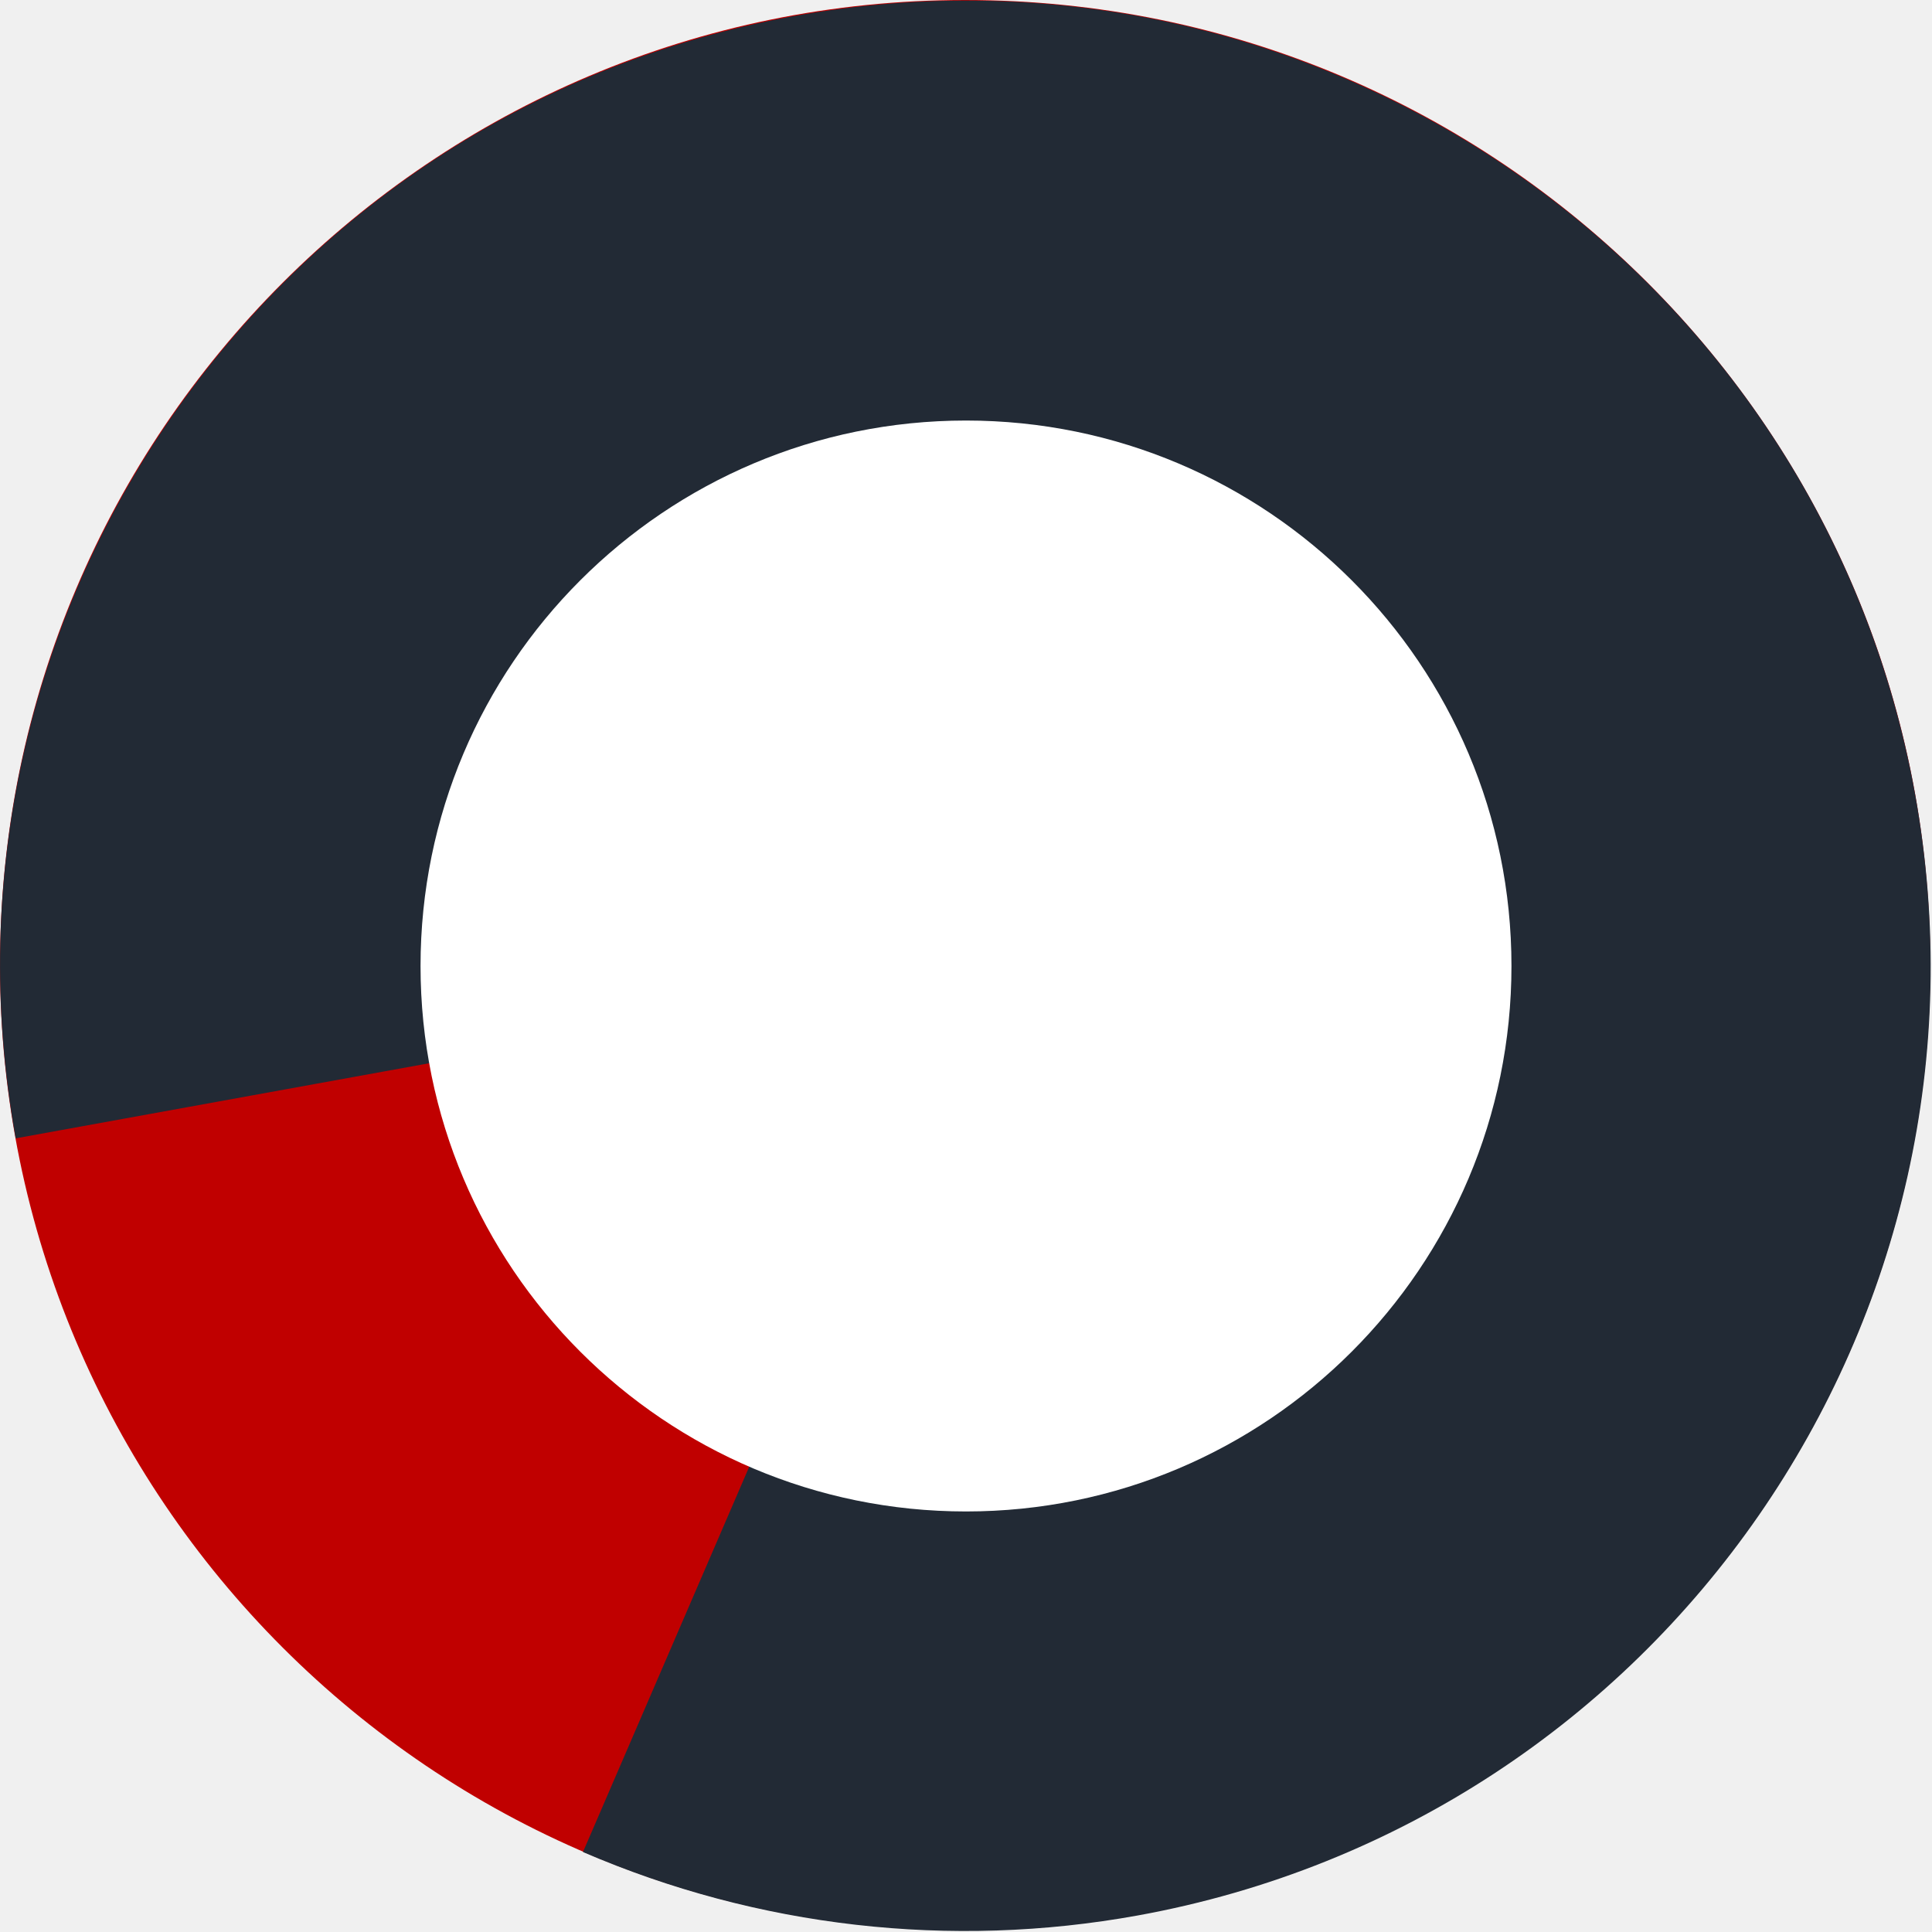
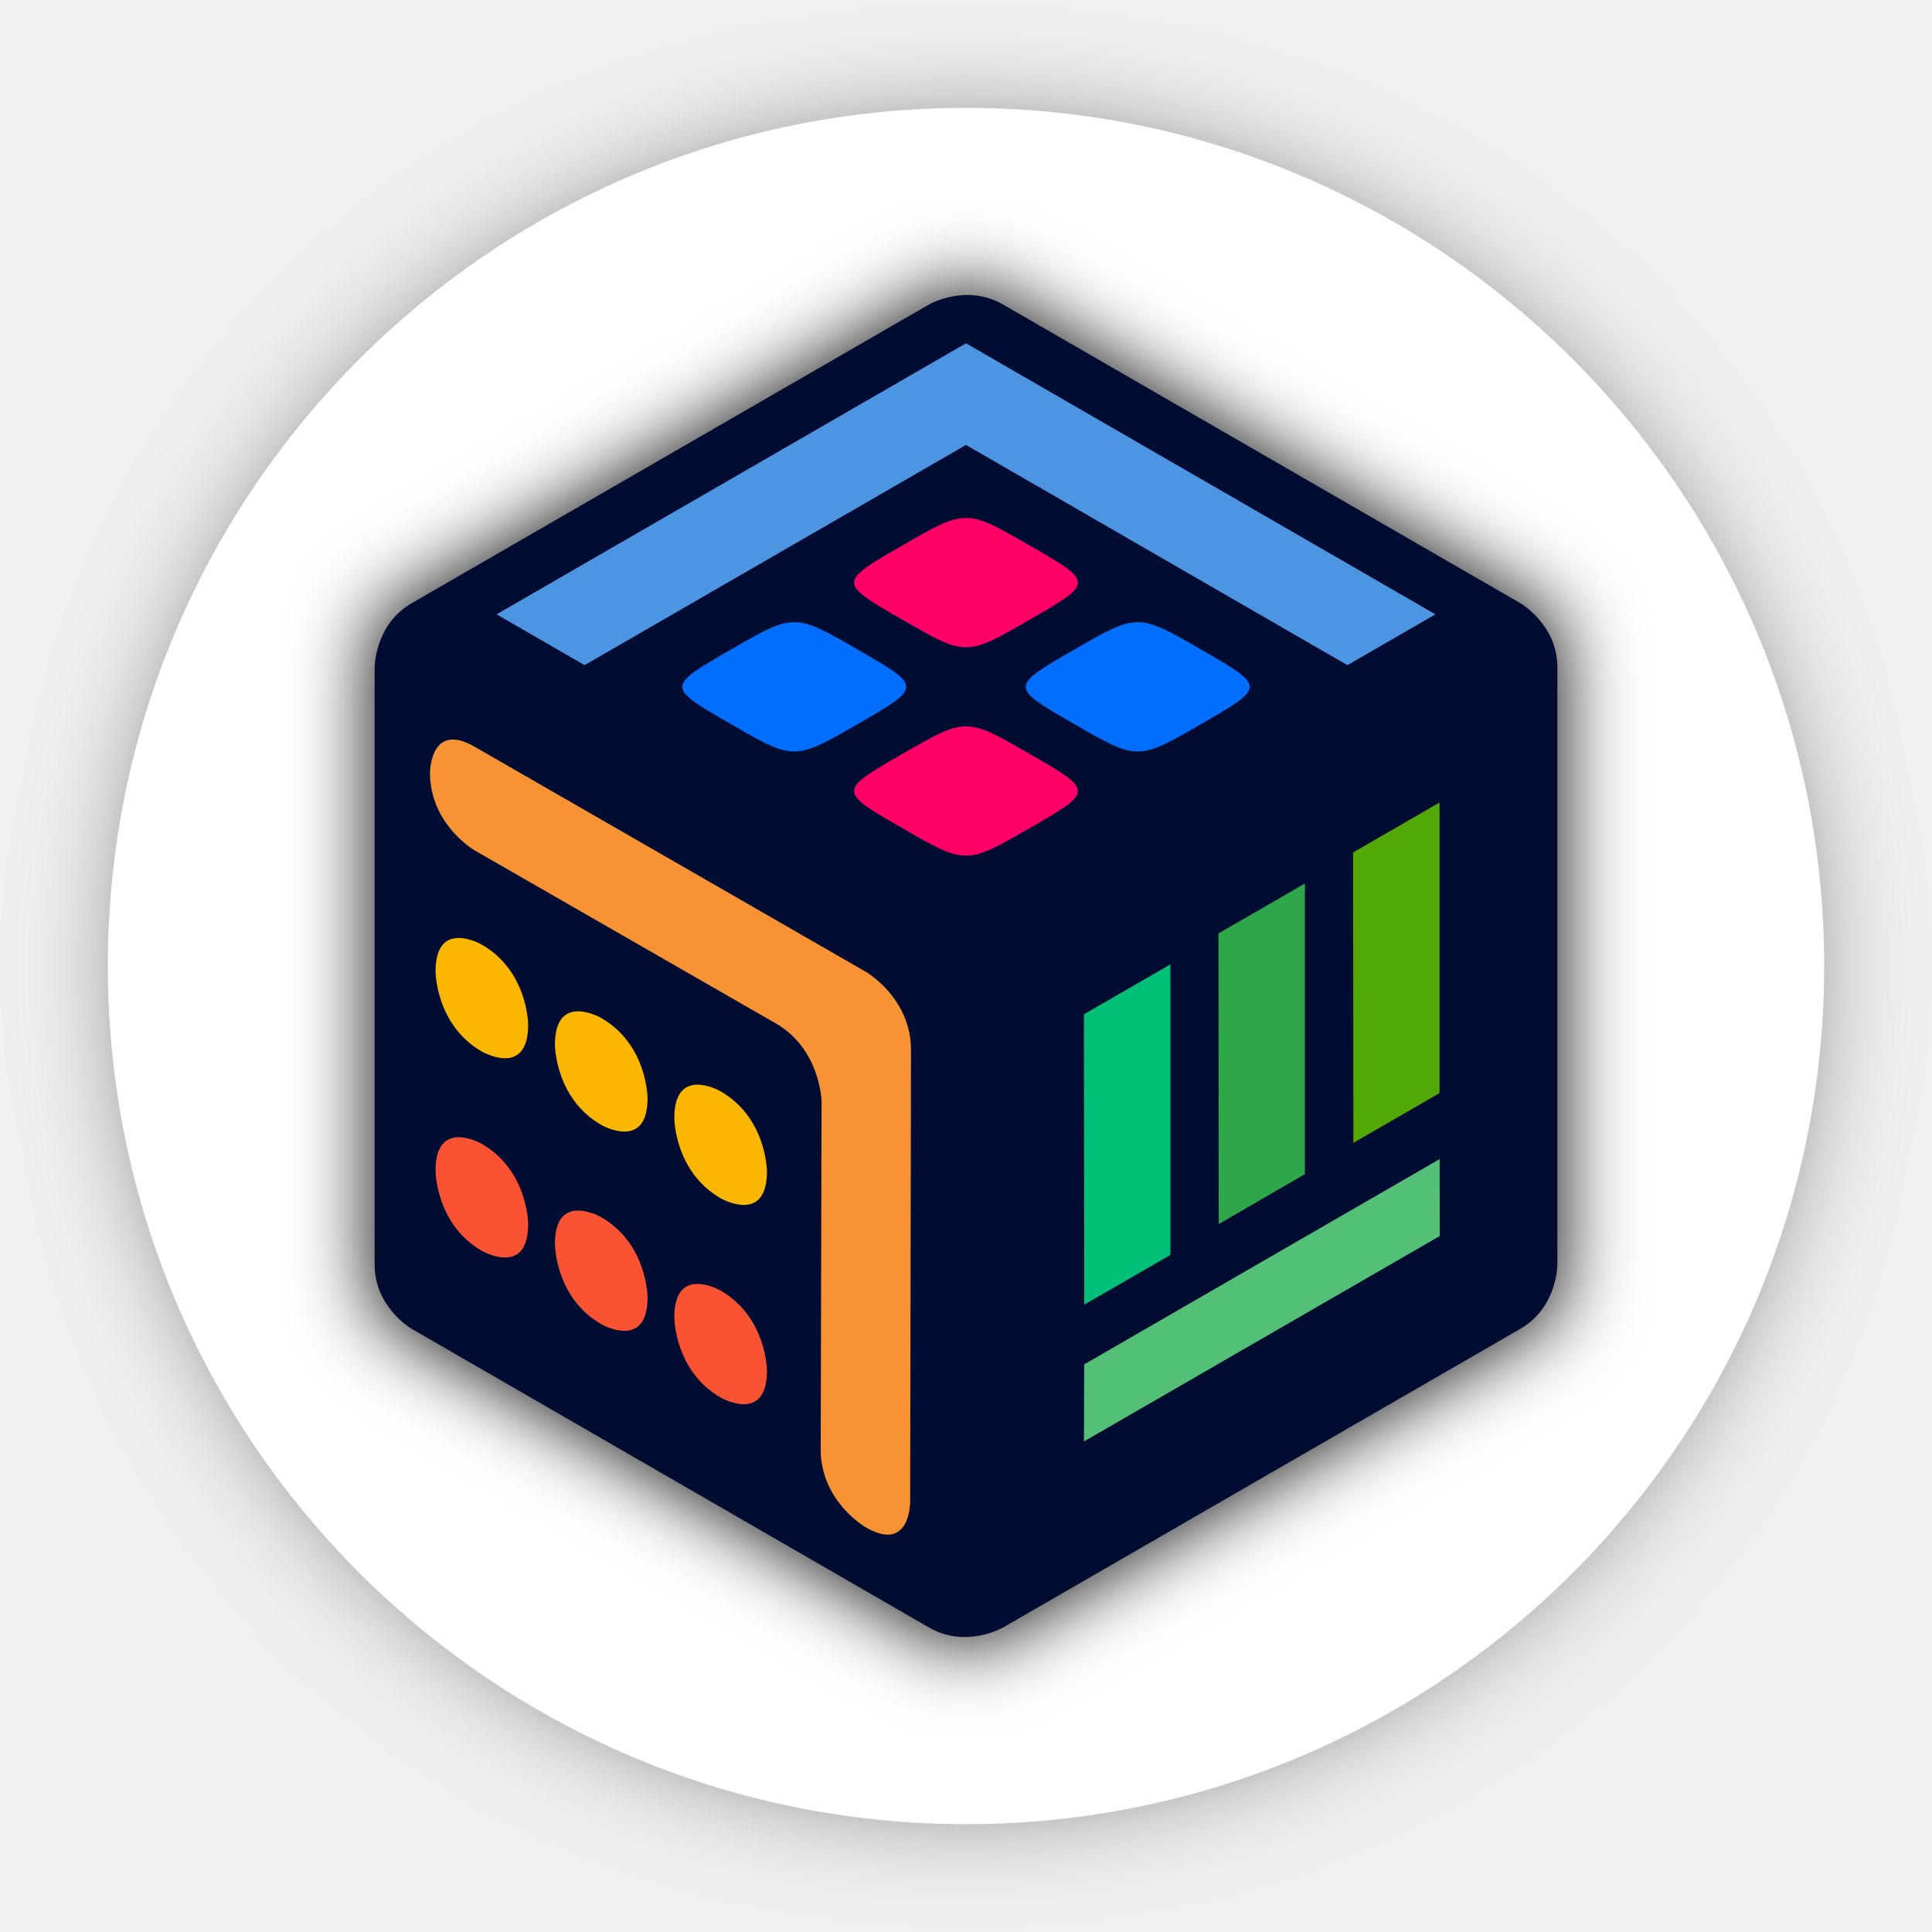
- <svg xmlns="http://www.w3.org/2000/svg" width="1098" height="1098" overflow="hidden">
-   <defs>
-     <clipPath id="clip0">
-       <rect x="1059" y="450" width="1098" height="1098" />
-     </clipPath>
+ <svg xmlns="http://www.w3.org/2000/svg" width="100mm" height="100mm" viewBox="0 0 100 100" version="1.1" id="svg1" xml:space="preserve">
+   <defs id="defs1">
+     <filter style="color-interpolation-filters:sRGB" id="filter1" x="-0.083" y="-0.072" width="1.165" height="1.143">
+       <feGaussianBlur stdDeviation="2.585" id="feGaussianBlur1" />
+     </filter>
+     <filter style="color-interpolation-filters:sRGB" id="filter2" x="-0.108" y="-0.108" width="1.216" height="1.216">
+       <feGaussianBlur stdDeviation="4.5" id="feGaussianBlur2" />
+     </filter>
  </defs>
-   <g clip-path="url(#clip0)" transform="translate(-1059 -450)">
-     <path d="M1059 998.5C1059 695.572 1304.57 450 1607.5 450 1910.43 450 2156 695.572 2156 998.5 2156 1301.43 1910.43 1547 1607.5 1547 1304.57 1547 1059 1301.43 1059 998.5Z" fill="#C00000" fill-rule="evenodd" />
-     <path d="M1067.95 1096.94C1013.82 798.876 1211.56 513.368 1509.62 459.235 1807.68 405.102 2093.19 602.844 2147.32 900.903 2201.45 1198.96 2003.71 1484.47 1705.65 1538.6 1599.28 1557.92 1489.58 1545.38 1390.32 1502.55L1607.63 998.919Z" fill="#222A35" fill-rule="evenodd" />
-     <path d="M1298 999C1298 827.792 1436.79 689 1608 689 1779.21 689 1918 827.792 1918 999 1918 1170.21 1779.21 1309 1608 1309 1436.79 1309 1298 1170.21 1298 999Z" fill="#FFFFFF" fill-rule="evenodd" />
+   <rect style="opacity:1;mix-blend-mode:normal;fill:#000000;fill-opacity:1;stroke:#ff0000;stroke-width:0;stroke-linecap:butt;stroke-linejoin:miter;stroke-dasharray:none;stroke-dashoffset:0;stroke-opacity:1;paint-order:stroke markers fill;filter:url(#filter2)" id="rect124-3" width="100" height="100" x="1.4305115e-06" y="0" ry="50" transform="matrix(0.8223685,0,0,0.8223685,8.881578,8.881577)" />
+   <rect style="opacity:1;fill:#ffffff;fill-opacity:1;stroke:#ff0000;stroke-width:0;stroke-linecap:butt;stroke-linejoin:miter;stroke-dasharray:none;stroke-dashoffset:0;stroke-opacity:1;paint-order:stroke markers fill" id="rect124" width="88.836" height="88.836" x="5.582" y="5.582" ry="44.418" />
+   <g id="layer1">
+     <path style="fill:#000000;fill-opacity:1;stroke:#ff0000;stroke-width:0;stroke-linecap:butt;stroke-linejoin:miter;stroke-dasharray:none;stroke-dashoffset:0;stroke-opacity:0;paint-order:stroke markers fill;filter:url(#filter1)" d="M 50,6.706 12.506,28.353 V 71.647 L 50,93.294 87.494,71.647 V 28.353 Z" id="path127-7" transform="matrix(0.8163695,0,0,0.8163695,9.181529,9.181505)" />
+     <g id="g126" style="display:none">
+       <path d="M 50,6.706 12.506,28.353 50,50 87.494,28.353 Z" style="opacity:0.929;fill:#06143f;stroke-width:0.032" id="path124" />
+       <path d="M 50,93.294 V 50 L 12.506,28.353 v 43.295 z" style="opacity:0.929;fill:#06143f;stroke-width:0.032" id="path126" />
+       <path d="M 87.494,28.353 50,50 V 93.294 L 87.494,71.647 Z" style="opacity:0.929;fill:#06143f;stroke-width:0.032" id="path125" />
+     </g>
+     <path style="fill:#000c31;stroke:#ff0000;stroke-width:0;paint-order:stroke markers fill;fill-opacity:1" d="m 34.696,23.492 -13.391,7.732 c 0,0 1.913,-1.105 0,0 -1.913,1.105 -1.913,3.314 -1.913,3.314 l 1e-6,30.926 c 0,0 1e-6,-2.209 0,0 -1e-6,2.209 1.913,3.314 1.913,3.314 l 26.783,15.463 c 0,0 -1.913,-1.104 0,0 1.913,1.104 3.826,0 3.826,0 L 78.696,68.777 c 0,0 -1.913,1.104 0,0 1.913,-1.104 1.913,-3.314 1.913,-3.314 v -30.926 c 0,0 -3e-6,2.209 0,0 2e-6,-2.209 -1.913,-3.314 -1.913,-3.314 L 51.913,15.76 c 0,0 1.913,1.105 0,0 -1.913,-1.105 -3.826,-1e-6 -3.826,-1e-6 z" id="path37" />
+     <path style="opacity:1;fill:#4d94e2;fill-opacity:1;stroke:none;stroke-width:0.026;stroke-dasharray:none;stroke-dashoffset:0;stroke-opacity:0" d="M 30.258,34.428 50,23.03 69.742,34.428 74.298,31.798 50,17.769 25.702,31.798 Z" id="path77" />
+     <g id="g94" style="display:none">
+       <path style="opacity:0.929;fill:#5093df;fill-opacity:1;stroke:#ffffff;stroke-width:0.088;stroke-dasharray:0.527, 0.088;stroke-dashoffset:0;stroke-opacity:1" d="m 123.471,137.915 7.109,4.105 v 8.209 l -7.109,-4.105 z" id="path92" />
+       <path style="opacity:0.929;fill:#5093df;fill-opacity:1;stroke:#ffffff;stroke-width:0.088;stroke-dasharray:0.527, 0.088;stroke-dashoffset:0;stroke-opacity:1" d="m 123.471,126.704 7.109,4.105 v 8.209 l -7.109,-4.105 z" id="path92-7" />
+       <path style="opacity:0.929;fill:#5093df;fill-opacity:1;stroke:#ffffff;stroke-width:0.088;stroke-dasharray:0.527, 0.088;stroke-dashoffset:0;stroke-opacity:1" d="m 114.882,132.861 7.109,4.105 v 8.209 l -7.109,-4.105 z" id="path92-4" />
+       <path style="opacity:0.929;fill:#5093df;fill-opacity:1;stroke:#ffffff;stroke-width:0.088;stroke-dasharray:0.527, 0.088;stroke-dashoffset:0;stroke-opacity:1" d="m 114.882,121.649 7.109,4.105 v 8.209 l -7.109,-4.105 z" id="path92-7-1" />
+       <path style="opacity:0.929;fill:#5093df;fill-opacity:1;stroke:#ffffff;stroke-width:0.088;stroke-dasharray:0.527, 0.088;stroke-dashoffset:0;stroke-opacity:1" d="m 132.059,131.758 7.109,4.105 v 8.209 l -7.109,-4.105 z" id="path92-7-3" />
+       <path style="opacity:0.929;fill:#5093df;fill-opacity:1;stroke:#ffffff;stroke-width:0.088;stroke-dasharray:0.527, 0.088;stroke-dashoffset:0;stroke-opacity:1" d="m 132.059,142.97 7.109,4.105 v 8.209 l -7.109,-4.105 z" id="path92-7-3-8" />
+     </g>
+     <path style="opacity:1;fill:#fa5333;fill-opacity:1;stroke:none;stroke-width:0.026;stroke-dasharray:none;stroke-dashoffset:0;stroke-opacity:0" d="m 28.723,64.388 c 0,-2.767 2.397,-1.384 2.397,-1.384 0,0 -2.397,-1.384 0,0 2.397,1.384 2.397,4.151 2.397,4.151 0,0 0,-2.767 0,0 0,2.767 -2.397,1.384 -2.397,1.384 0,0 2.397,1.384 0,0 -2.397,-1.384 -2.397,-4.151 -2.397,-4.151 z" id="path93" />
+     <path style="opacity:1;fill:#fab600;fill-opacity:1;stroke:none;stroke-width:0.026;stroke-dasharray:none;stroke-dashoffset:0;stroke-opacity:0" d="m 28.723,54.075 c 0,-2.767 2.397,-1.384 2.397,-1.384 0,0 -2.397,-1.384 0,0 2.397,1.384 2.397,4.151 2.397,4.151 0,0 0,-2.767 0,0 0,2.767 -2.397,1.384 -2.397,1.384 0,0 2.397,1.384 0,0 -2.397,-1.384 -2.397,-4.151 -2.397,-4.151 z" id="path93-6" />
+     <path style="opacity:1;fill:#fa5333;fill-opacity:1;stroke:none;stroke-width:0.026;stroke-dasharray:none;stroke-dashoffset:0;stroke-opacity:0" d="m 22.544,60.592 c 0,-2.767 2.397,-1.384 2.397,-1.384 0,0 -2.397,-1.384 0,0 2.397,1.384 2.397,4.151 2.397,4.151 0,0 0,-2.767 0,0 0,2.767 -2.397,1.384 -2.397,1.384 0,0 2.397,1.384 0,0 -2.397,-1.384 -2.397,-4.151 -2.397,-4.151 z" id="path93-1" />
+     <path style="opacity:1;fill:#fab600;fill-opacity:1;stroke:none;stroke-width:0.026;stroke-dasharray:none;stroke-dashoffset:0;stroke-opacity:0" d="m 22.544,50.278 c 0,-2.767 2.397,-1.384 2.397,-1.384 0,0 -2.397,-1.384 0,0 2.397,1.384 2.397,4.151 2.397,4.151 0,0 0,-2.767 0,0 0,2.767 -2.397,1.384 -2.397,1.384 0,0 2.397,1.384 0,0 -2.397,-1.384 -2.397,-4.151 -2.397,-4.151 z" id="path93-6-3" />
+     <path style="opacity:1;fill:#fab600;fill-opacity:1;stroke:none;stroke-width:0.026;stroke-dasharray:none;stroke-dashoffset:0;stroke-opacity:0" d="m 34.903,57.871 c 0,-2.767 2.397,-1.384 2.397,-1.384 0,0 -2.397,-1.384 0,0 2.397,1.384 2.397,4.151 2.397,4.151 0,0 0,-2.767 0,0 0,2.767 -2.397,1.384 -2.397,1.384 0,0 2.397,1.384 0,0 -2.397,-1.384 -2.397,-4.151 -2.397,-4.151 z" id="path93-6-2" />
+     <path style="opacity:1;fill:#fa5333;fill-opacity:1;stroke:none;stroke-width:0.026;stroke-dasharray:none;stroke-dashoffset:0;stroke-opacity:0" d="m 34.903,68.185 c 0,-2.767 2.397,-1.384 2.397,-1.384 0,0 -2.397,-1.384 0,0 2.397,1.384 2.397,4.151 2.397,4.151 0,0 0,-2.767 0,0 0,2.767 -2.397,1.384 -2.397,1.384 0,0 2.397,1.384 0,0 -2.397,-1.384 -2.397,-4.151 -2.397,-4.151 z" id="path93-6-2-5" />
+     <path style="opacity:1;fill:#006fff;fill-opacity:1;stroke:none;stroke-width:0.023;stroke-dasharray:none;stroke-dashoffset:0;stroke-opacity:0" d="m 37.801,33.638 c -3.311,1.912 -3.311,1.912 0,3.823 3.311,1.912 3.311,1.912 6.622,0 3.311,-1.912 3.311,-1.912 0,-3.823 -3.311,-1.912 -3.311,-1.912 -6.622,0 z" id="path94" />
+     <path style="opacity:1;fill:#ff0067;fill-opacity:1;stroke:none;stroke-width:0.023;stroke-dasharray:none;stroke-dashoffset:0;stroke-opacity:0" d="m 46.689,28.243 c -3.311,1.912 -3.311,1.912 0,3.823 3.311,1.912 3.311,1.912 6.622,0 3.311,-1.912 3.311,-1.912 0,-3.823 -3.311,-1.912 -3.311,-1.912 -6.622,0 z" id="path94-8" />
+     <path style="opacity:1;fill:#006fff;fill-opacity:1;stroke:none;stroke-width:0.023;stroke-dasharray:none;stroke-dashoffset:0;stroke-opacity:0" d="m 55.576,33.638 c -3.311,1.912 -3.311,1.912 0,3.823 3.311,1.912 3.311,1.912 6.622,0 3.311,-1.912 3.311,-1.912 0,-3.823 -3.311,-1.912 -3.311,-1.912 -6.622,0 z" id="path94-8-9" />
+     <path style="opacity:1;fill:#00c077;fill-opacity:1;stroke:none;stroke-width:0.022;stroke-linecap:butt;stroke-linejoin:miter;stroke-dasharray:none;stroke-dashoffset:0;stroke-opacity:1;paint-order:stroke markers fill" d="m 56.106,52.5 0.016,15.029 4.459,-2.575 V 49.916 Z" id="path106-42" />
+     <path style="opacity:1;fill:#52a905;fill-opacity:1;stroke:none;stroke-width:0.022;stroke-linecap:butt;stroke-linejoin:miter;stroke-dasharray:none;stroke-dashoffset:0;stroke-opacity:1;paint-order:stroke markers fill" d="m 70.036,44.123 0.016,15.029 4.459,-2.574 V 41.539 Z" id="path106-42-9-8" />
+     <path style="opacity:1;fill:#2da749;fill-opacity:1;stroke:none;stroke-width:0.022;stroke-linecap:butt;stroke-linejoin:miter;stroke-dasharray:none;stroke-dashoffset:0;stroke-opacity:1;paint-order:stroke markers fill" d="m 63.067,48.316 0.016,15.04 4.459,-2.585 V 45.732 Z" id="path106-42-4-1" />
+     <path style="opacity:1;fill:#ff0067;fill-opacity:1;stroke:none;stroke-width:0.023;stroke-dasharray:none;stroke-dashoffset:0;stroke-opacity:0" d="m 46.689,39.032 c -3.311,1.912 -3.311,1.912 0,3.823 3.311,1.912 3.311,1.912 6.622,0 3.311,-1.912 3.311,-1.912 0,-3.823 -3.311,-1.912 -3.311,-1.912 -6.622,0 z" id="path94-8-9-1" />
+     <path style="opacity:1;fill:#f79235;fill-opacity:1;stroke:none;stroke-width:0.026;stroke-linecap:butt;stroke-linejoin:round;stroke-dasharray:none;stroke-dashoffset:0;stroke-opacity:0;paint-order:stroke markers fill" d="m 24.566,38.65 c -2.31,-1.334 -2.31,1.349 -2.31,1.349 0,0 -7.2e-5,-2.683 0,0 7.4e-5,2.683 2.315,4.019 2.315,4.019 l 15.632,8.981 c 0,0 -2.275,-1.345 0,0 2.275,1.345 2.322,4.026 2.322,4.026 l -0.047,18 c 0,0 -7.4e-5,-2.683 0,0 7.3e-5,2.683 2.315,4.019 2.315,4.019 0,0 -2.315,-1.336 0.02,0.012 2.335,1.348 2.297,-1.354 2.297,-1.354 l 0.043,-23.367 c 0,0 0.005,2.685 0,0 -0.005,-2.685 -2.322,-4.026 -2.322,-4.026 z" id="path103" />
+     <path style="opacity:1;fill:#52c077;fill-opacity:1;stroke:none;stroke-width:0.023;stroke-linecap:butt;stroke-linejoin:miter;stroke-dasharray:none;stroke-dashoffset:0;stroke-opacity:1;paint-order:stroke markers fill" d="m 56.118,70.62 -0.012,3.988 18.416,-10.632 -0.007,-3.98 z" id="path120" />
  </g>
</svg>
